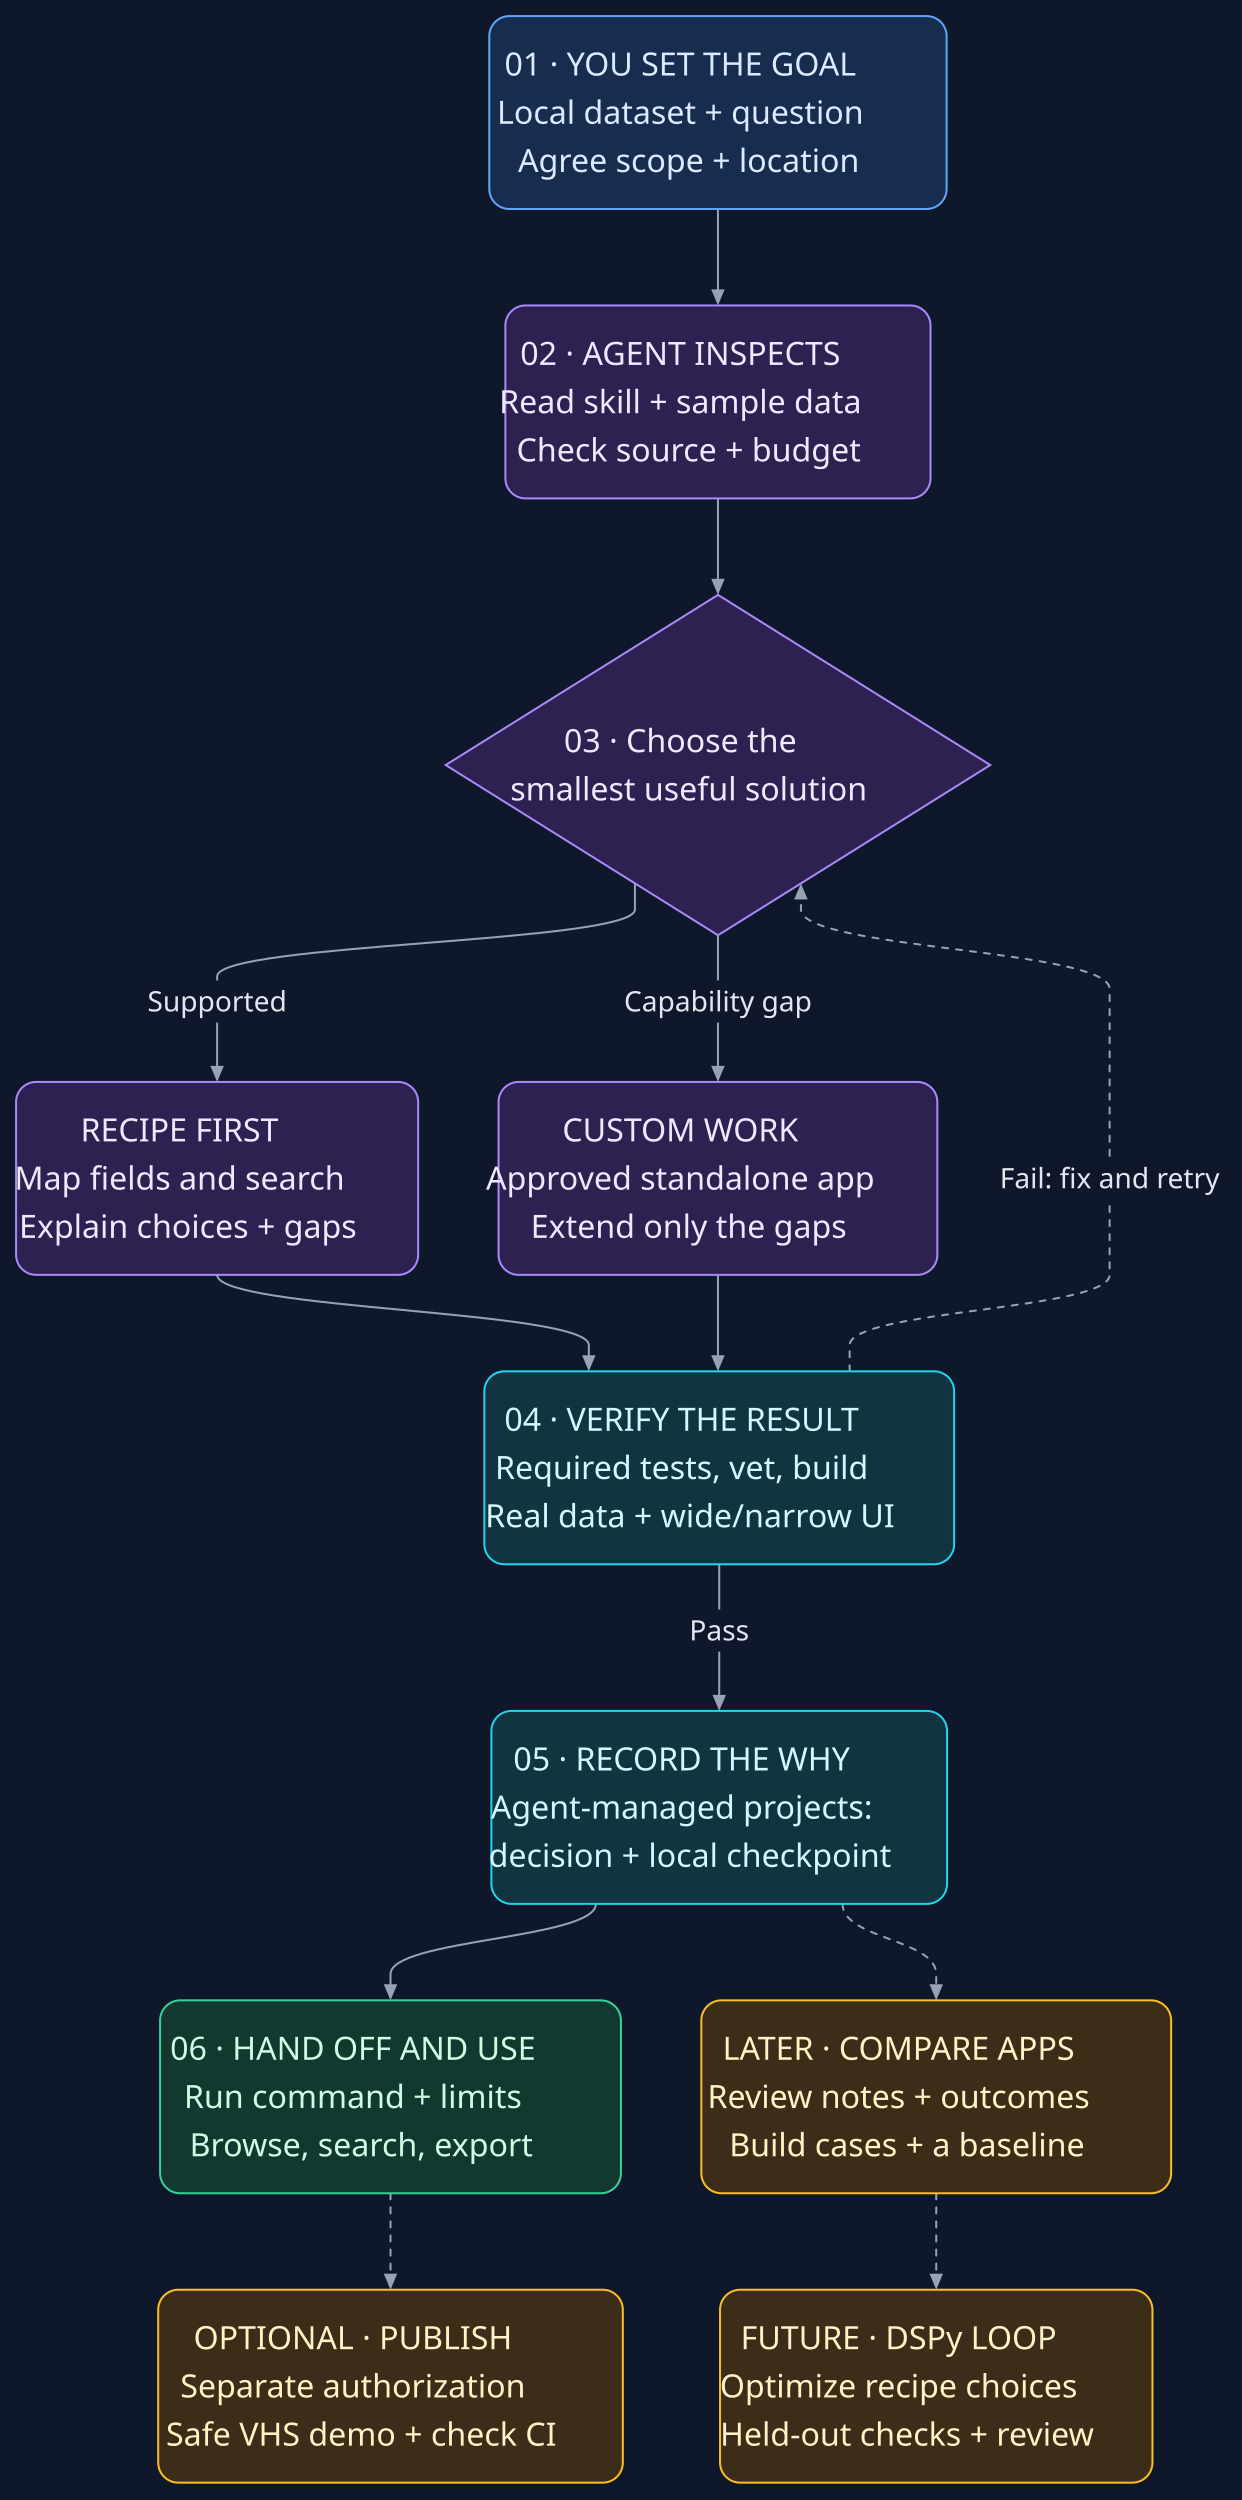
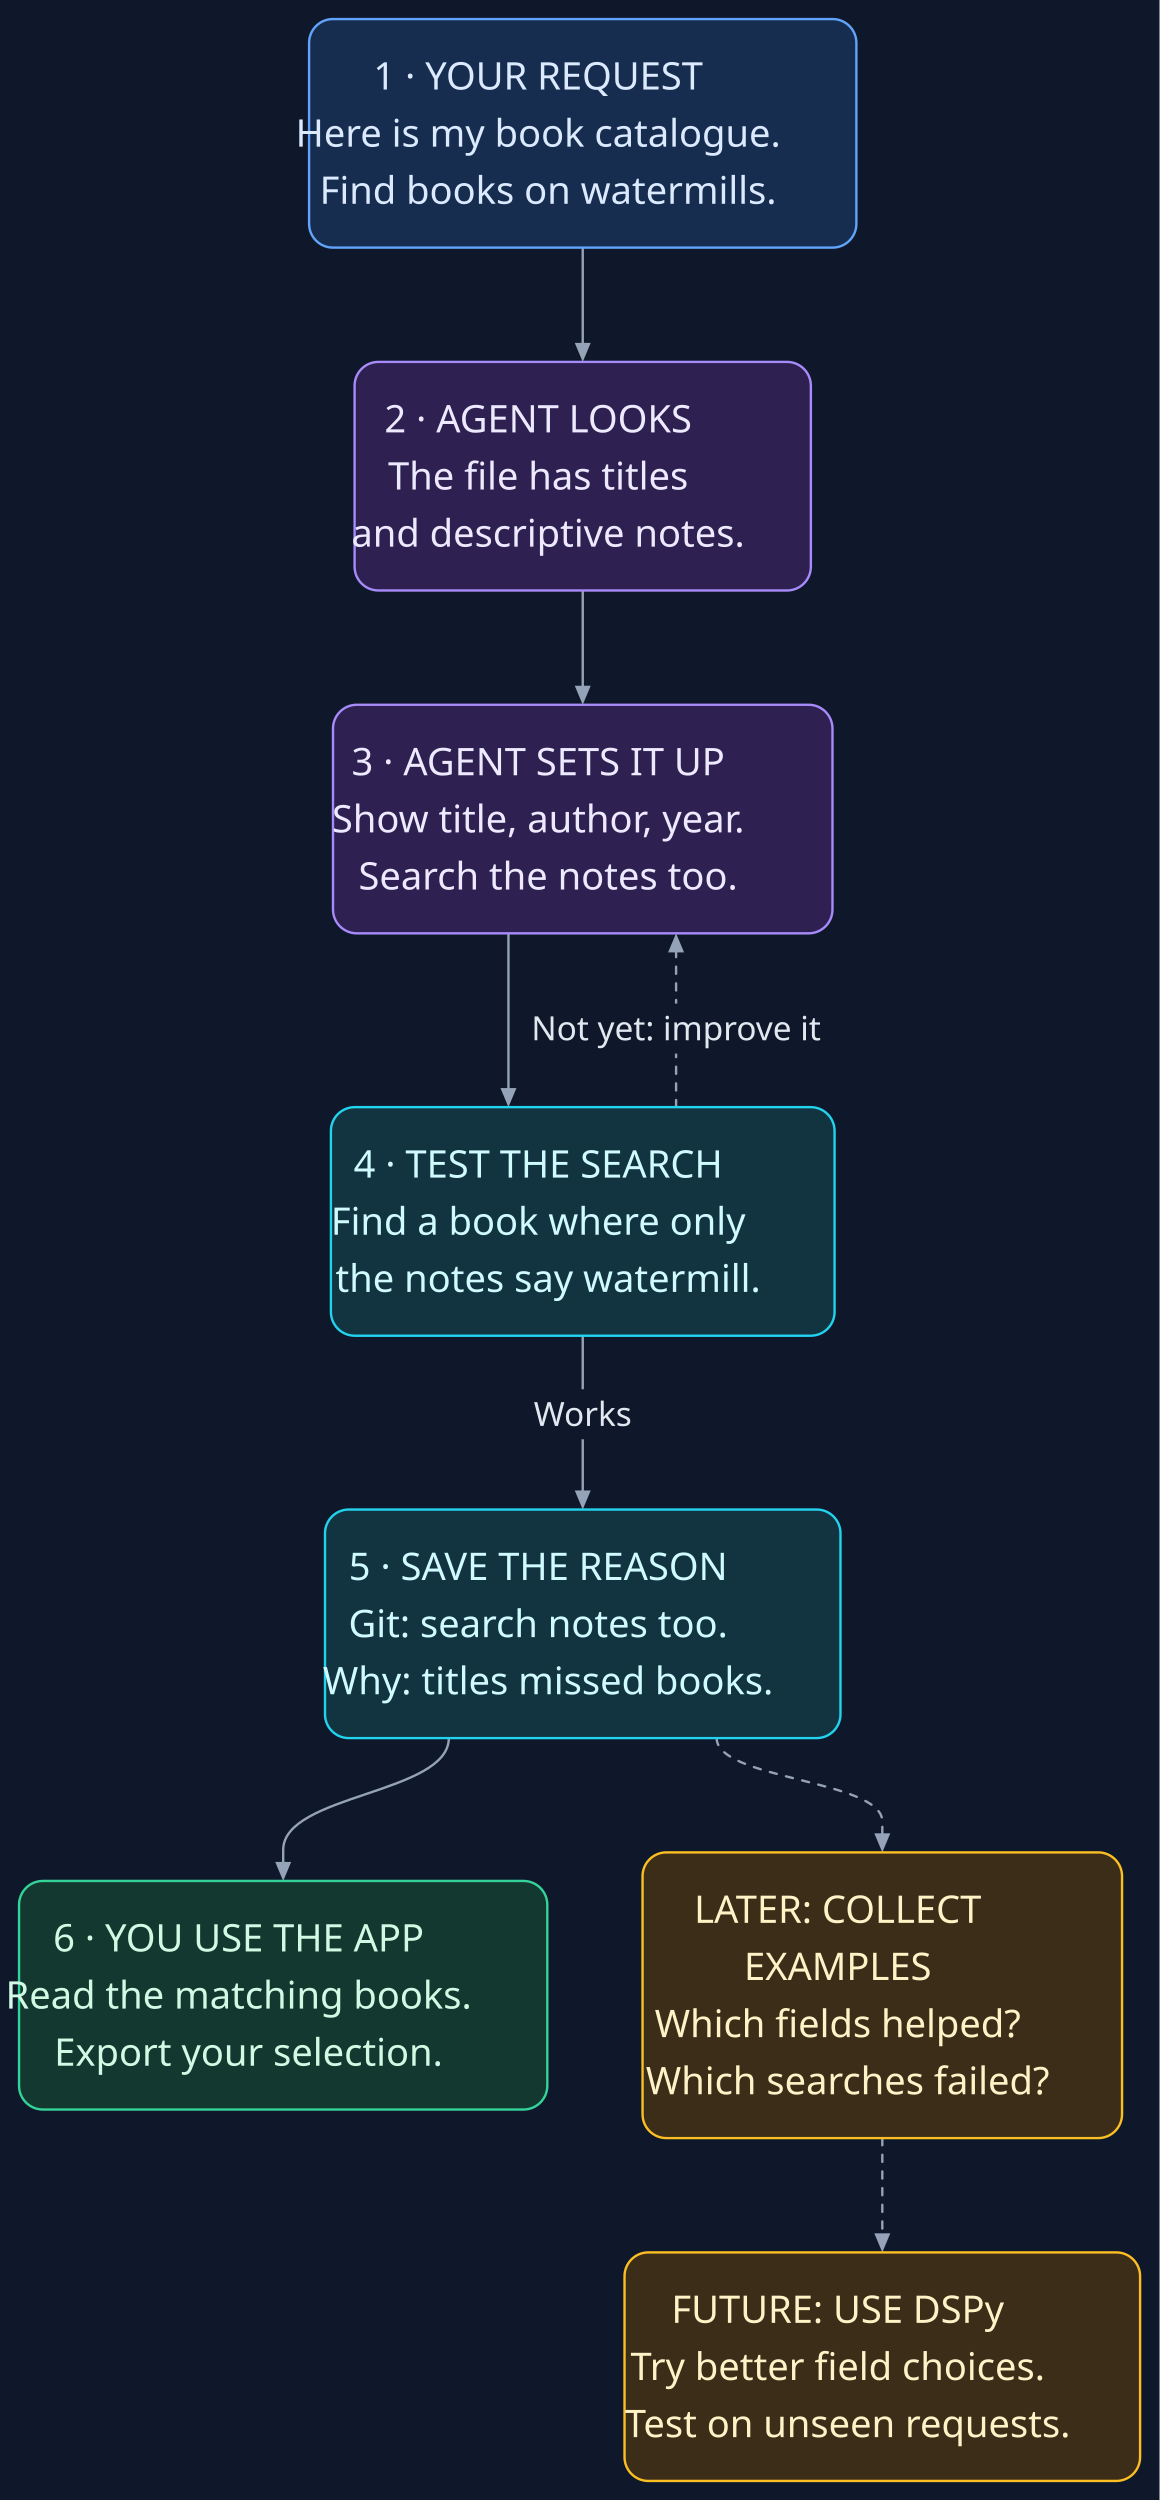
- <svg xmlns="http://www.w3.org/2000/svg" class="pele pele-flowchart" viewBox="0 0 618 1244" width="618" height="1244" style="max-width:100%;height:auto;--_bg:var(--pele-bg,#fff);--_fg:var(--pele-fg,#1f1f1f);--_m:var(--pele-muted,#6e6e6e);--_l:var(--pele-line,#1f1f1f);--_s:var(--pele-surface,#f3f3f3);--_a:var(--pele-surface-alt,#e6e6e6);--_b:var(--pele-border,#8a8a8a);--_c:var(--pele-accent,#5b7bd5);color:#e2e8f0;--_r:var(--pele-radius,4px);--_fm:var(--pele-font-mono,monospace);font:16px sans-serif;letter-spacing:normal;word-spacing:normal;text-transform:none;direction:ltr;font-family:var(--pele-font,sans-serif)" fill="#e2e8f0" role="graphics-document document" aria-roledescription="flowchart">
+ <svg xmlns="http://www.w3.org/2000/svg" class="pele pele-flowchart" viewBox="0 0 487 1050" width="487" height="1050" style="max-width:100%;height:auto;--_bg:var(--pele-bg,#fff);--_fg:var(--pele-fg,#1f1f1f);--_m:var(--pele-muted,#6e6e6e);--_l:var(--pele-line,#1f1f1f);--_s:var(--pele-surface,#f3f3f3);--_a:var(--pele-surface-alt,#e6e6e6);--_b:var(--pele-border,#8a8a8a);--_c:var(--pele-accent,#5b7bd5);color:#e2e8f0;--_r:var(--pele-radius,4px);--_fm:var(--pele-font-mono,monospace);font:16px sans-serif;letter-spacing:normal;word-spacing:normal;text-transform:none;direction:ltr;font-family:var(--pele-font,sans-serif)" fill="#e2e8f0" role="graphics-document document" aria-roledescription="flowchart">
  <rect width="100%" height="100%" fill="#0f172a" />
  <g class="pele-edges" fill="none" stroke="#94a3b8" stroke-linecap="round">
-     <g class="pele-edge" data-id="L_intent_inspect_0">
-       <path d="M357.25,104L357.25,145" />
-       <path class="pele-marker" d="M357.25,152L353.89,144L360.61,144Z" fill="#94a3b8" stroke="none" />
+     <g class="pele-edge" data-id="L_ask_inspect_0">
+       <path d="M244.75,104L244.75,145" />
+       <path class="pele-marker" d="M244.75,152L241.39,144L248.11,144Z" fill="#94a3b8" stroke="none" />
    </g>
-     <g class="pele-edge" data-id="L_inspect_fit_0">
-       <path d="M357.25,248L357.25,289" />
-       <path class="pele-marker" d="M357.25,296L353.89,288L360.61,288Z" fill="#94a3b8" stroke="none" />
+     <g class="pele-edge" data-id="L_inspect_choose_0">
+       <path d="M244.75,248L244.75,289" />
+       <path class="pele-marker" d="M244.75,296L241.39,288L248.11,288Z" fill="#94a3b8" stroke="none" />
    </g>
-     <g class="pele-edge" data-id="L_fit_recipe_0">
-       <path d="M315.95,439.56L315.95,452.56C315.95,469.21 108.04,469.21 108.04,485.87L108.04,531.37" />
-       <path class="pele-marker" d="M108.04,538.37L104.68,530.37L111.4,530.37Z" fill="#94a3b8" stroke="none" />
+     <g class="pele-edge" data-id="L_choose_test_0">
+       <path d="M213.55,392L213.55,458" />
+       <path class="pele-marker" d="M213.55,465L210.19,457L216.91,457Z" fill="#94a3b8" stroke="none" />
    </g>
-     <g class="pele-edge" data-id="L_fit_custom_0">
-       <path d="M357.25,465.37L357.25,531.37" />
-       <path class="pele-marker" d="M357.25,538.37L353.89,530.37L360.61,530.37Z" fill="#94a3b8" stroke="none" />
+     <g class="pele-edge" data-id="L_test_save_0">
+       <path d="M244.75,561L244.75,627" />
+       <path class="pele-marker" d="M244.75,634L241.39,626L248.11,626Z" fill="#94a3b8" stroke="none" />
    </g>
-     <g class="pele-edge" data-id="L_recipe_verify_0">
-       <path d="M108.04,634.37C108.04,651.87 293,651.87 293,669.37L293,675.37" />
-       <path class="pele-marker" d="M293,682.37L289.64,674.37L296.36,674.37Z" fill="#94a3b8" stroke="none" />
+     <g class="pele-edge" data-id="L_test_choose_0">
+       <path d="M283.96,465L283.96,399" stroke-dasharray="3 4" />
+       <path class="pele-marker" d="M283.96,392L287.32,400L280.59,400Z" fill="#94a3b8" stroke="none" />
    </g>
-     <g class="pele-edge" data-id="L_custom_verify_0">
-       <path d="M357.25,634.37L357.25,675.37" />
-       <path class="pele-marker" d="M357.25,682.37L353.89,674.37L360.61,674.37Z" fill="#94a3b8" stroke="none" />
+     <g class="pele-edge" data-id="L_save_use_0">
+       <path d="M188.5,730C188.5,753.5 118.94,753.5 118.94,777L118.94,783" />
+       <path class="pele-marker" d="M118.94,790L115.58,782L122.3,782Z" fill="#94a3b8" stroke="none" />
    </g>
-     <g class="pele-edge" data-id="L_verify_history_0">
-       <path d="M357.89,778.37L357.89,844.37" />
-       <path class="pele-marker" d="M357.89,851.37L354.53,843.37L361.25,843.37Z" fill="#94a3b8" stroke="none" />
+     <g class="pele-edge" data-id="L_save_lessons_0">
+       <path d="M301,730C301,747.5 370.57,747.5 370.57,765L370.57,771" stroke-dasharray="3 4" />
+       <path class="pele-marker" d="M370.57,778L367.21,770L373.93,770Z" fill="#94a3b8" stroke="none" />
    </g>
-     <g class="pele-edge" data-id="L_verify_fit_0">
-       <path d="M422.78,682.37L422.78,669.37C422.78,651.87 552.15,651.87 552.15,634.37L552.15,492.12C552.15,472.34 398.55,472.34 398.55,452.56L398.55,446.56" stroke-dasharray="3 4" />
-       <path class="pele-marker" d="M398.55,439.56L401.91,447.56L395.19,447.56Z" fill="#94a3b8" stroke="none" />
-     </g>
-     <g class="pele-edge" data-id="L_history_use_0">
-       <path d="M296.52,947.37C296.52,964.87 194.32,964.87 194.32,982.37L194.32,988.37" />
-       <path class="pele-marker" d="M194.32,995.37L190.96,987.37L197.68,987.37Z" fill="#94a3b8" stroke="none" />
-     </g>
-     <g class="pele-edge" data-id="L_use_publish_0">
-       <path d="M194.32,1091.37L194.32,1132.37" stroke-dasharray="3 4" />
-       <path class="pele-marker" d="M194.32,1139.37L190.96,1131.37L197.68,1131.37Z" fill="#94a3b8" stroke="none" />
-     </g>
-     <g class="pele-edge" data-id="L_history_learn_0">
-       <path d="M419.27,947.37C419.27,964.87 465.87,964.87 465.87,982.37L465.87,988.37" stroke-dasharray="3 4" />
-       <path class="pele-marker" d="M465.87,995.37L462.51,987.37L469.23,987.37Z" fill="#94a3b8" stroke="none" />
-     </g>
-     <g class="pele-edge" data-id="L_learn_optimize_0">
-       <path d="M465.87,1091.37L465.87,1132.37" stroke-dasharray="3 4" />
-       <path class="pele-marker" d="M465.87,1139.37L462.51,1131.37L469.23,1131.37Z" fill="#94a3b8" stroke="none" />
+     <g class="pele-edge" data-id="L_lessons_improve_0">
+       <path d="M370.57,898L370.57,939" stroke-dasharray="3 4" />
+       <path class="pele-marker" d="M370.57,946L367.21,938L373.93,938Z" fill="#94a3b8" stroke="none" />
    </g>
  </g>
  <g class="pele-edge-labels" font-size="14">
-     <g class="pele-edge-label" data-id="L_fit_recipe_0">
-       <rect x="71.74" y="487.87" width="72.6" height="21" rx="3" fill="#0f172a" />
-       <text x="108.04" y="503.27" text-anchor="middle">Supported</text>
+     <g class="pele-edge-label" data-id="L_test_save_0">
+       <rect x="220.92" y="583.5" width="47.66" height="21" rx="3" fill="#0f172a" />
+       <text x="244.75" y="598.9" text-anchor="middle">Works</text>
    </g>
-     <g class="pele-edge-label" data-id="L_fit_custom_0">
-       <rect x="308.9" y="487.87" width="96.7" height="21" rx="3" fill="#0f172a" />
-       <text x="357.25" y="503.27" text-anchor="middle">Capability gap</text>
-     </g>
-     <g class="pele-edge-label" data-id="L_verify_history_0">
-       <rect x="338.33" y="800.87" width="39.12" height="21" rx="3" fill="#0f172a" />
-       <text x="357.89" y="816.27" text-anchor="middle">Pass</text>
-     </g>
-     <g class="pele-edge-label" data-id="L_verify_fit_0">
-       <rect x="496.42" y="575.87" width="111.47" height="21" rx="3" fill="#0f172a" />
-       <text x="552.15" y="591.27" text-anchor="middle">Fail: fix and retry</text>
+     <g class="pele-edge-label" data-id="L_test_choose_0">
+       <rect x="223.55" y="421.5" width="120.81" height="21" rx="3" fill="#0f172a" />
+       <text x="283.96" y="436.9" text-anchor="middle">Not yet: improve it</text>
    </g>
  </g>
  <g class="pele-nodes">
-     <g class="pele-node pele-shape-rect input" data-id="intent" transform="translate(357.25,56)">
-       <rect x="-113.78" y="-48" width="227.57" height="96" fill="#1e293b" stroke="#475569" style="rx:10px;fill:#172d50;stroke:#60a5fa;" />
+     <g class="pele-node pele-shape-rect input" data-id="ask" transform="translate(244.75,56)">
+       <rect x="-114.93" y="-48" width="229.86" height="96" fill="#1e293b" stroke="#475569" style="rx:10px;fill:#172d50;stroke:#60a5fa;" />
      <text class="pele-label" style="fill:#dbeafe;" text-anchor="middle" xml:space="preserve">
-         <tspan x="0" y="-18.4">01 · YOU SET THE GOAL</tspan>
-         <tspan x="0" y="5.6">Local dataset + question</tspan>
-         <tspan x="0" y="29.6">Agree scope + location</tspan>
+         <tspan x="0" y="-18.4">1 · YOUR REQUEST</tspan>
+         <tspan x="0" y="5.6">Here is my book catalogue.</tspan>
+         <tspan x="0" y="29.6">Find books on watermills.</tspan>
      </text>
    </g>
-     <g class="pele-node pele-shape-rect agent" data-id="inspect" transform="translate(357.25,200)">
-       <rect x="-105.78" y="-48" width="211.55" height="96" fill="#1e293b" stroke="#475569" style="rx:10px;fill:#2e2050;stroke:#a78bfa;" />
+     <g class="pele-node pele-shape-rect agent" data-id="inspect" transform="translate(244.75,200)">
+       <rect x="-95.82" y="-48" width="191.63" height="96" fill="#1e293b" stroke="#475569" style="rx:10px;fill:#2e2050;stroke:#a78bfa;" />
      <text class="pele-label" style="fill:#ede9fe;" text-anchor="middle" xml:space="preserve">
-         <tspan x="0" y="-18.4">02 · AGENT INSPECTS</tspan>
-         <tspan x="0" y="5.6">Read skill + sample data</tspan>
-         <tspan x="0" y="29.6">Check source + budget</tspan>
+         <tspan x="0" y="-18.4">2 · AGENT LOOKS</tspan>
+         <tspan x="0" y="5.6">The file has titles</tspan>
+         <tspan x="0" y="29.6">and descriptive notes.</tspan>
      </text>
    </g>
-     <g class="pele-node pele-shape-diam agent" data-id="fit" transform="translate(357.25,380.69)">
-       <polygon points="0,-84.68 135.5,0 0,84.69 -135.5,0" fill="#1e293b" stroke="#475569" style="fill:#2e2050;stroke:#a78bfa;" />
+     <g class="pele-node pele-shape-rect agent" data-id="choose" transform="translate(244.75,344)">
+       <rect x="-104.89" y="-48" width="209.78" height="96" fill="#1e293b" stroke="#475569" style="rx:10px;fill:#2e2050;stroke:#a78bfa;" />
      <text class="pele-label" style="fill:#ede9fe;" text-anchor="middle" xml:space="preserve">
-         <tspan x="0" y="-6.4">03 · Choose the</tspan>
-         <tspan x="0" y="17.6">smallest useful solution</tspan>
+         <tspan x="0" y="-18.4">3 · AGENT SETS IT UP</tspan>
+         <tspan x="0" y="5.6">Show title, author, year.</tspan>
+         <tspan x="0" y="29.6">Search the notes too.</tspan>
      </text>
    </g>
-     <g class="pele-node pele-shape-rect agent" data-id="recipe" transform="translate(108.04,586.37)">
-       <rect x="-100.04" y="-48" width="200.08" height="96" fill="#1e293b" stroke="#475569" style="rx:10px;fill:#2e2050;stroke:#a78bfa;" />
-       <text class="pele-label" style="fill:#ede9fe;" text-anchor="middle" xml:space="preserve">
-         <tspan x="0" y="-18.4">RECIPE FIRST</tspan>
-         <tspan x="0" y="5.6">Map fields and search</tspan>
-         <tspan x="0" y="29.6">Explain choices + gaps</tspan>
+     <g class="pele-node pele-shape-rect core" data-id="test" transform="translate(244.75,513)">
+       <rect x="-105.77" y="-48" width="211.54" height="96" fill="#1e293b" stroke="#475569" style="rx:10px;fill:#123340;stroke:#22d3ee;" />
+       <text class="pele-label" style="fill:#cffafe;" text-anchor="middle" xml:space="preserve">
+         <tspan x="0" y="-18.4">4 · TEST THE SEARCH</tspan>
+         <tspan x="0" y="5.6">Find a book where only</tspan>
+         <tspan x="0" y="29.6">the notes say watermill.</tspan>
      </text>
    </g>
-     <g class="pele-node pele-shape-rect agent" data-id="custom" transform="translate(357.25,586.37)">
-       <rect x="-109.17" y="-48" width="218.34" height="96" fill="#1e293b" stroke="#475569" style="rx:10px;fill:#2e2050;stroke:#a78bfa;" />
-       <text class="pele-label" style="fill:#ede9fe;" text-anchor="middle" xml:space="preserve">
-         <tspan x="0" y="-18.4">CUSTOM WORK</tspan>
-         <tspan x="0" y="5.6">Approved standalone app</tspan>
-         <tspan x="0" y="29.6">Extend only the gaps</tspan>
+     <g class="pele-node pele-shape-rect core" data-id="save" transform="translate(244.75,682)">
+       <rect x="-108.25" y="-48" width="216.5" height="96" fill="#1e293b" stroke="#475569" style="rx:10px;fill:#123340;stroke:#22d3ee;" />
+       <text class="pele-label" style="fill:#cffafe;" text-anchor="middle" xml:space="preserve">
+         <tspan x="0" y="-18.4">5 · SAVE THE REASON</tspan>
+         <tspan x="0" y="5.6">Git: search notes too.</tspan>
+         <tspan x="0" y="29.6">Why: titles missed books.</tspan>
      </text>
    </g>
-     <g class="pele-node pele-shape-rect core" data-id="verify" transform="translate(357.89,730.37)">
-       <rect x="-116.89" y="-48" width="233.78" height="96" fill="#1e293b" stroke="#475569" style="rx:10px;fill:#123340;stroke:#22d3ee;" />
-       <text class="pele-label" style="fill:#cffafe;" text-anchor="middle" xml:space="preserve">
-         <tspan x="0" y="-18.4">04 · VERIFY THE RESULT</tspan>
-         <tspan x="0" y="5.6">Required tests, vet, build</tspan>
-         <tspan x="0" y="29.6">Real data + wide/narrow UI</tspan>
+     <g class="pele-node pele-shape-rect output" data-id="use" transform="translate(118.94,838)">
+       <rect x="-110.94" y="-48" width="221.87" height="96" fill="#1e293b" stroke="#475569" style="rx:10px;fill:#12382f;stroke:#34d399;" />
+       <text class="pele-label" style="fill:#d1fae5;" text-anchor="middle" xml:space="preserve">
+         <tspan x="0" y="-18.4">6 · YOU USE THE APP</tspan>
+         <tspan x="0" y="5.6">Read the matching books.</tspan>
+         <tspan x="0" y="29.6">Export your selection.</tspan>
      </text>
    </g>
-     <g class="pele-node pele-shape-rect core" data-id="history" transform="translate(357.89,899.37)">
-       <rect x="-113.38" y="-48" width="226.75" height="96" fill="#1e293b" stroke="#475569" style="rx:10px;fill:#123340;stroke:#22d3ee;" />
-       <text class="pele-label" style="fill:#cffafe;" text-anchor="middle" xml:space="preserve">
-         <tspan x="0" y="-18.4">05 · RECORD THE WHY</tspan>
-         <tspan x="0" y="5.6">Agent-managed projects:</tspan>
-         <tspan x="0" y="29.6">decision + local checkpoint</tspan>
+     <g class="pele-node pele-shape-rect optional" data-id="lessons" transform="translate(370.57,838)">
+       <rect x="-100.7" y="-60" width="201.39" height="120" fill="#1e293b" stroke="#475569" style="rx:10px;fill:#3b2d18;stroke:#fbbf24;" />
+       <text class="pele-label" style="fill:#fef3c7;" text-anchor="middle" xml:space="preserve">
+         <tspan x="0" y="-30.4">LATER: COLLECT</tspan>
+         <tspan x="0" y="-6.4">EXAMPLES</tspan>
+         <tspan x="0" y="17.6">Which fields helped?</tspan>
+         <tspan x="0" y="41.6">Which searches failed?</tspan>
      </text>
    </g>
-     <g class="pele-node pele-shape-rect output" data-id="use" transform="translate(194.32,1043.37)">
-       <rect x="-114.66" y="-48" width="229.31" height="96" fill="#1e293b" stroke="#475569" style="rx:10px;fill:#12382f;stroke:#34d399;" />
-       <text class="pele-label" style="fill:#d1fae5;" text-anchor="middle" xml:space="preserve">
-         <tspan x="0" y="-18.4">06 · HAND OFF AND USE</tspan>
-         <tspan x="0" y="5.6">Run command + limits</tspan>
-         <tspan x="0" y="29.6">Browse, search, export</tspan>
-       </text>
-     </g>
-     <g class="pele-node pele-shape-rect optional" data-id="publish" transform="translate(194.32,1187.37)">
-       <rect x="-115.6" y="-48" width="231.2" height="96" fill="#1e293b" stroke="#475569" style="rx:10px;fill:#3b2d18;stroke:#fbbf24;" />
+     <g class="pele-node pele-shape-rect optional" data-id="improve" transform="translate(370.57,994)">
+       <rect x="-108.27" y="-48" width="216.54" height="96" fill="#1e293b" stroke="#475569" style="rx:10px;fill:#3b2d18;stroke:#fbbf24;" />
      <text class="pele-label" style="fill:#fef3c7;" text-anchor="middle" xml:space="preserve">
-         <tspan x="0" y="-18.4">OPTIONAL · PUBLISH</tspan>
-         <tspan x="0" y="5.6">Separate authorization</tspan>
-         <tspan x="0" y="29.6">Safe VHS demo + check CI</tspan>
-       </text>
-     </g>
-     <g class="pele-node pele-shape-rect optional" data-id="learn" transform="translate(465.87,1043.37)">
-       <rect x="-116.89" y="-48" width="233.78" height="96" fill="#1e293b" stroke="#475569" style="rx:10px;fill:#3b2d18;stroke:#fbbf24;" />
-       <text class="pele-label" style="fill:#fef3c7;" text-anchor="middle" xml:space="preserve">
-         <tspan x="0" y="-18.4">LATER · COMPARE APPS</tspan>
-         <tspan x="0" y="5.6">Review notes + outcomes</tspan>
-         <tspan x="0" y="29.6">Build cases + a baseline</tspan>
-       </text>
-     </g>
-     <g class="pele-node pele-shape-rect optional" data-id="optimize" transform="translate(465.87,1187.37)">
-       <rect x="-107.58" y="-48" width="215.17" height="96" fill="#1e293b" stroke="#475569" style="rx:10px;fill:#3b2d18;stroke:#fbbf24;" />
-       <text class="pele-label" style="fill:#fef3c7;" text-anchor="middle" xml:space="preserve">
-         <tspan x="0" y="-18.4">FUTURE · DSPy LOOP</tspan>
-         <tspan x="0" y="5.6">Optimize recipe choices</tspan>
-         <tspan x="0" y="29.6">Held-out checks + review</tspan>
+         <tspan x="0" y="-18.4">FUTURE: USE DSPy</tspan>
+         <tspan x="0" y="5.6">Try better field choices.</tspan>
+         <tspan x="0" y="29.6">Test on unseen requests.</tspan>
      </text>
    </g>
  </g>
</svg>
